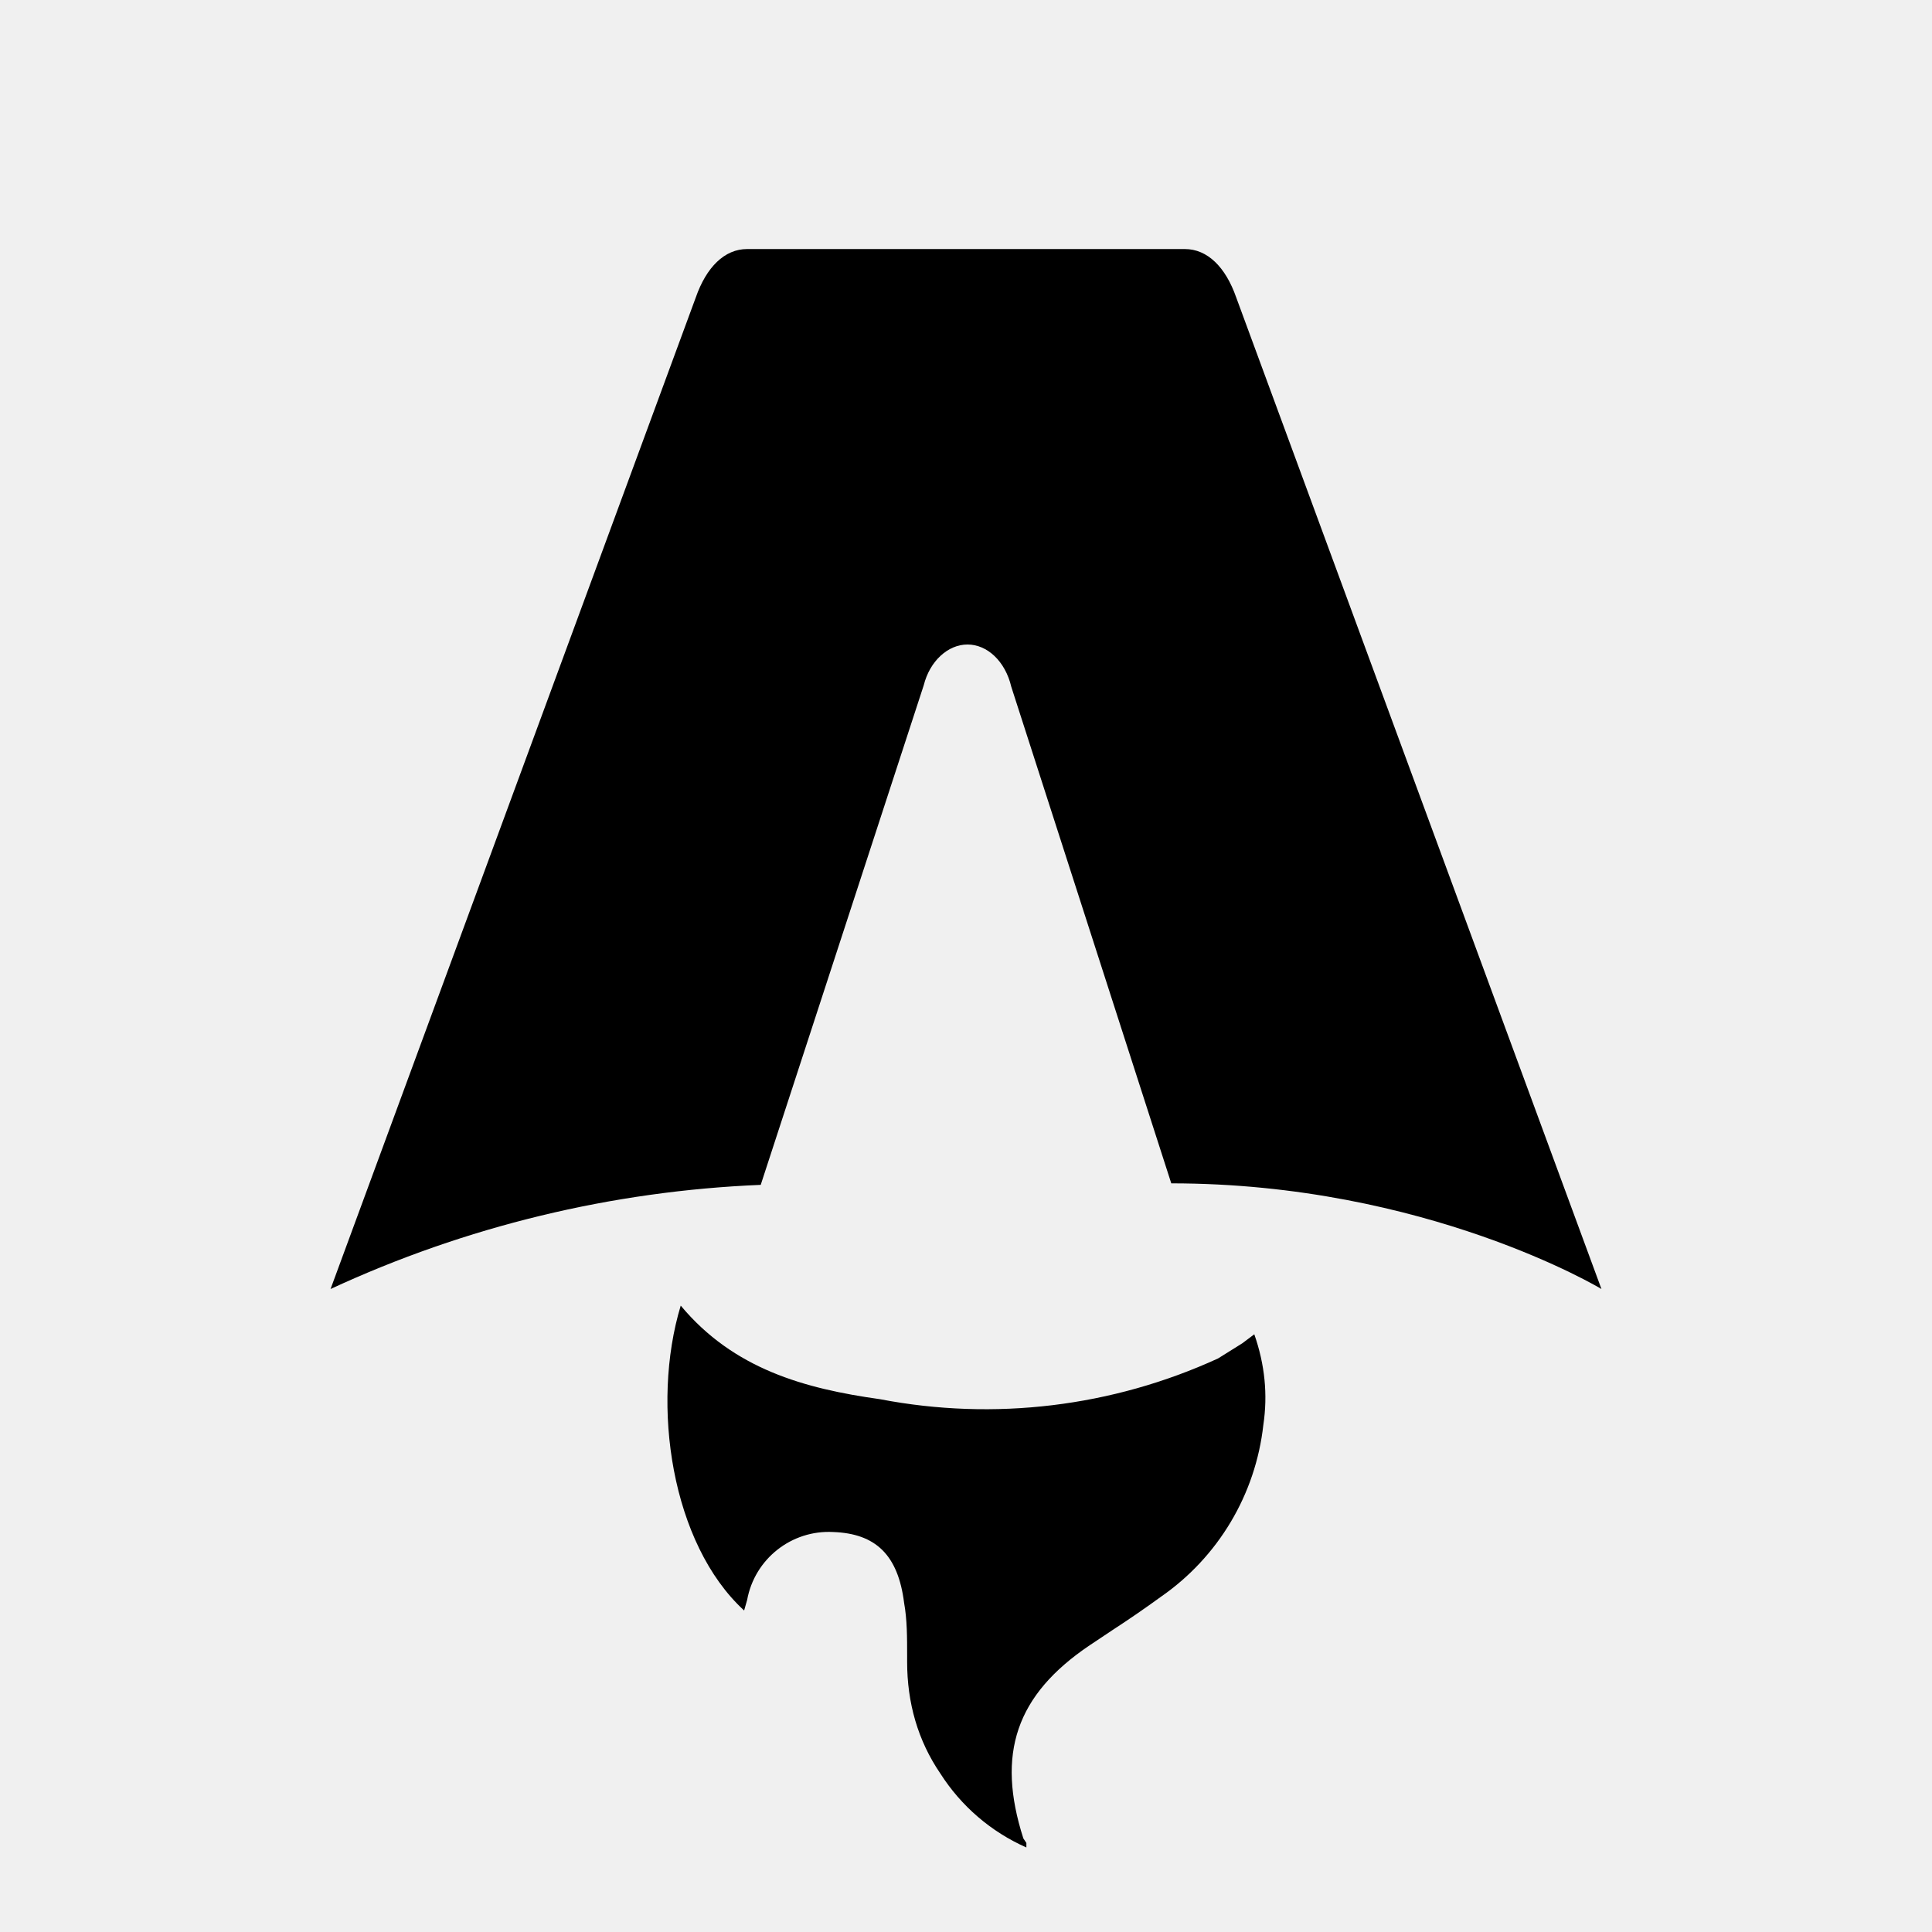
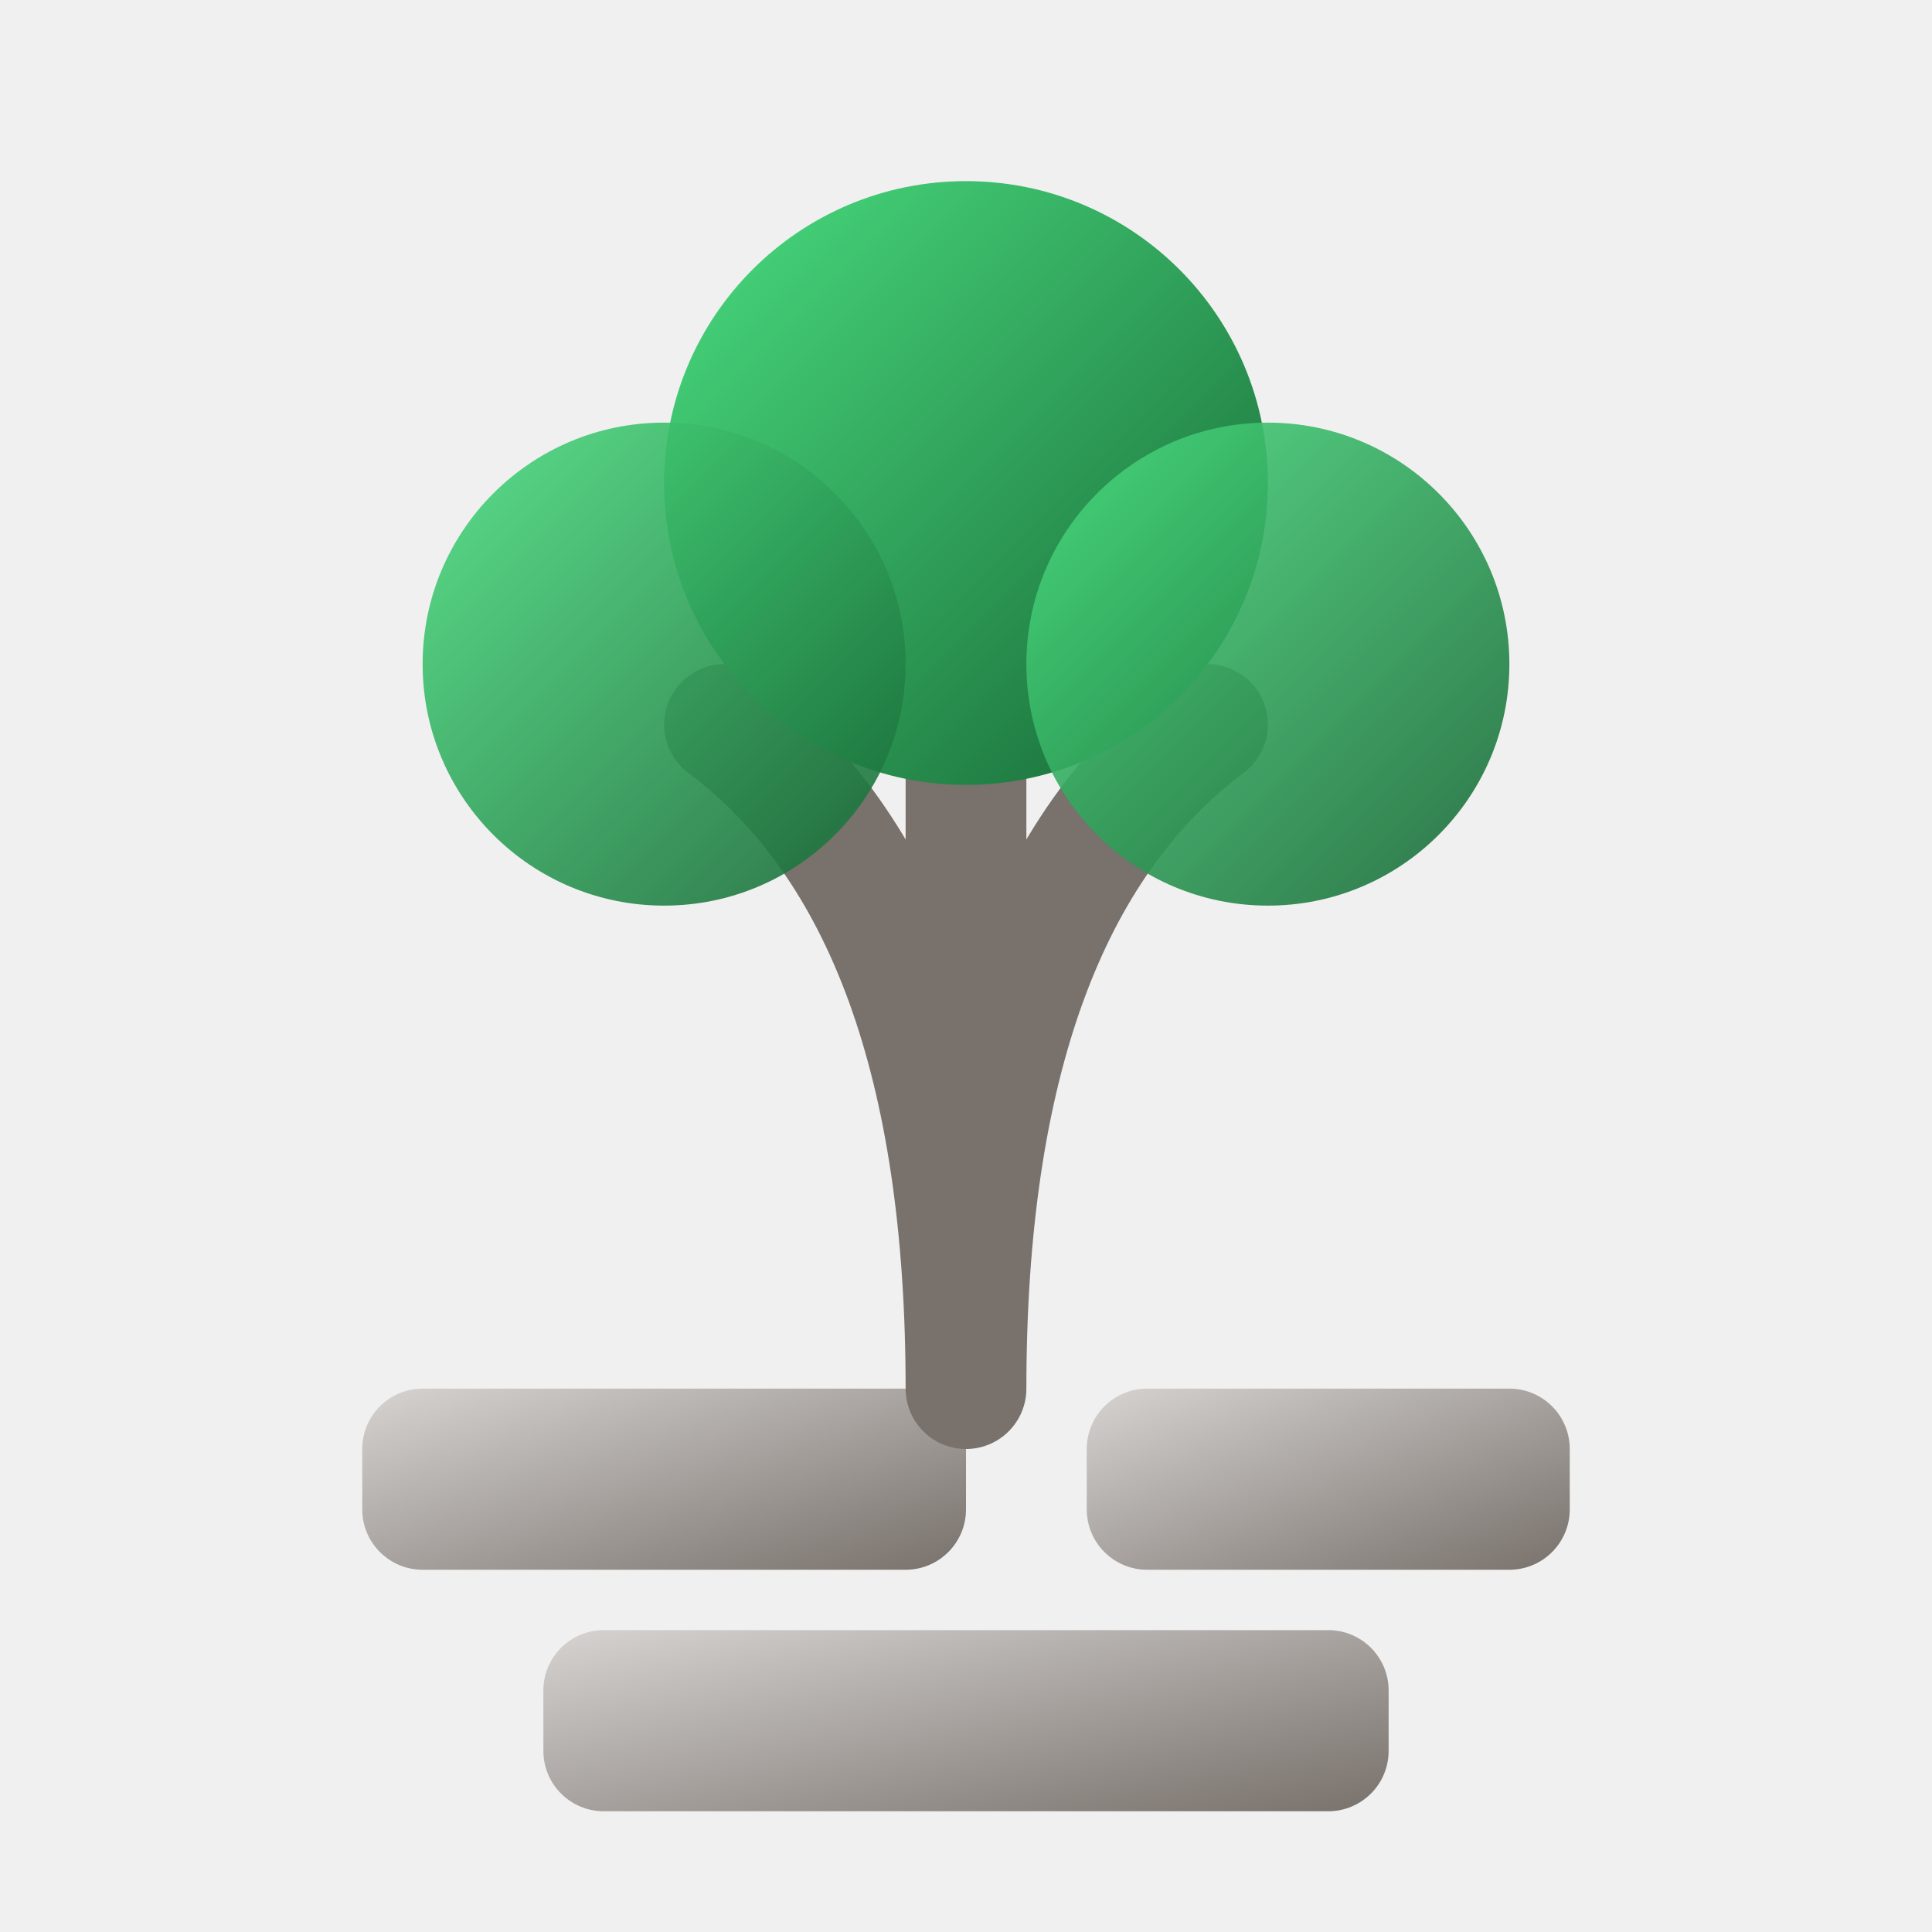
- <svg xmlns="http://www.w3.org/2000/svg" fill="none" viewBox="0 0 128 128">
-   <path d="M50.4 78.5a75.1 75.1 0 0 0-28.5 6.9l24.2-65.7c.7-2 1.9-3.2 3.4-3.2h29c1.5 0 2.7 1.2 3.4 3.2l24.2 65.7s-11.6-7-28.5-7L67 45.5c-.4-1.7-1.6-2.8-2.9-2.8-1.3 0-2.5 1.1-2.9 2.7L50.4 78.5Zm-1.1 28.2Zm-4.2-20.2c-2 6.6-.6 15.8 4.2 20.2a17.5 17.5 0 0 1 .2-.7 5.5 5.5 0 0 1 5.7-4.5c2.8.1 4.3 1.5 4.7 4.7.2 1.1.2 2.3.2 3.5v.4c0 2.7.7 5.2 2.2 7.4a13 13 0 0 0 5.7 4.9v-.3l-.2-.3c-1.8-5.6-.5-9.5 4.4-12.8l1.5-1a73 73 0 0 0 3.2-2.2 16 16 0 0 0 6.8-11.4c.3-2 .1-4-.6-6l-.8.6-1.6 1a37 37 0 0 1-22.4 2.7c-5-.7-9.7-2-13.2-6.2Z" />
-   <style>
-         path { fill: #000; }
-         @media (prefers-color-scheme: dark) {
-             path { fill: #FFF; }
-         }
-     </style>
+ <svg xmlns="http://www.w3.org/2000/svg" viewBox="0 0 64 64">
+   <defs>
+     <linearGradient id="leafGrad" x1="0%" y1="0%" x2="100%" y2="100%">
+       <stop offset="0%" stop-color="#4ade80" />
+       <stop offset="100%" stop-color="#166534" />
+     </linearGradient>
+     <linearGradient id="soilGrad" x1="0%" y1="0%" x2="100%" y2="100%">
+       <stop offset="0%" stop-color="#d6d3d1" />
+       <stop offset="100%" stop-color="#78716c" />
+     </linearGradient>
+   </defs>
+   <rect x="12" y="46" width="20" height="6" rx="2" fill="url(#soilGrad)" />
+   <rect x="36" y="46" width="16" height="6" rx="2" fill="url(#soilGrad)" />
+   <rect x="18" y="54" width="28" height="6" rx="2" fill="url(#soilGrad)" />
+   <path d="M32 46 Q 32 30 24 24 M32 46 Q 32 30 40 24 M32 46 L32 20" stroke="#78716c" stroke-width="4" stroke-linecap="round" fill="none" />
+   <circle cx="32" cy="16" r="10" fill="url(#leafGrad)" />
+   <circle cx="22" cy="22" r="8" fill="url(#leafGrad)" opacity="0.9" />
+   <circle cx="42" cy="22" r="8" fill="url(#leafGrad)" opacity="0.9" />
</svg>
